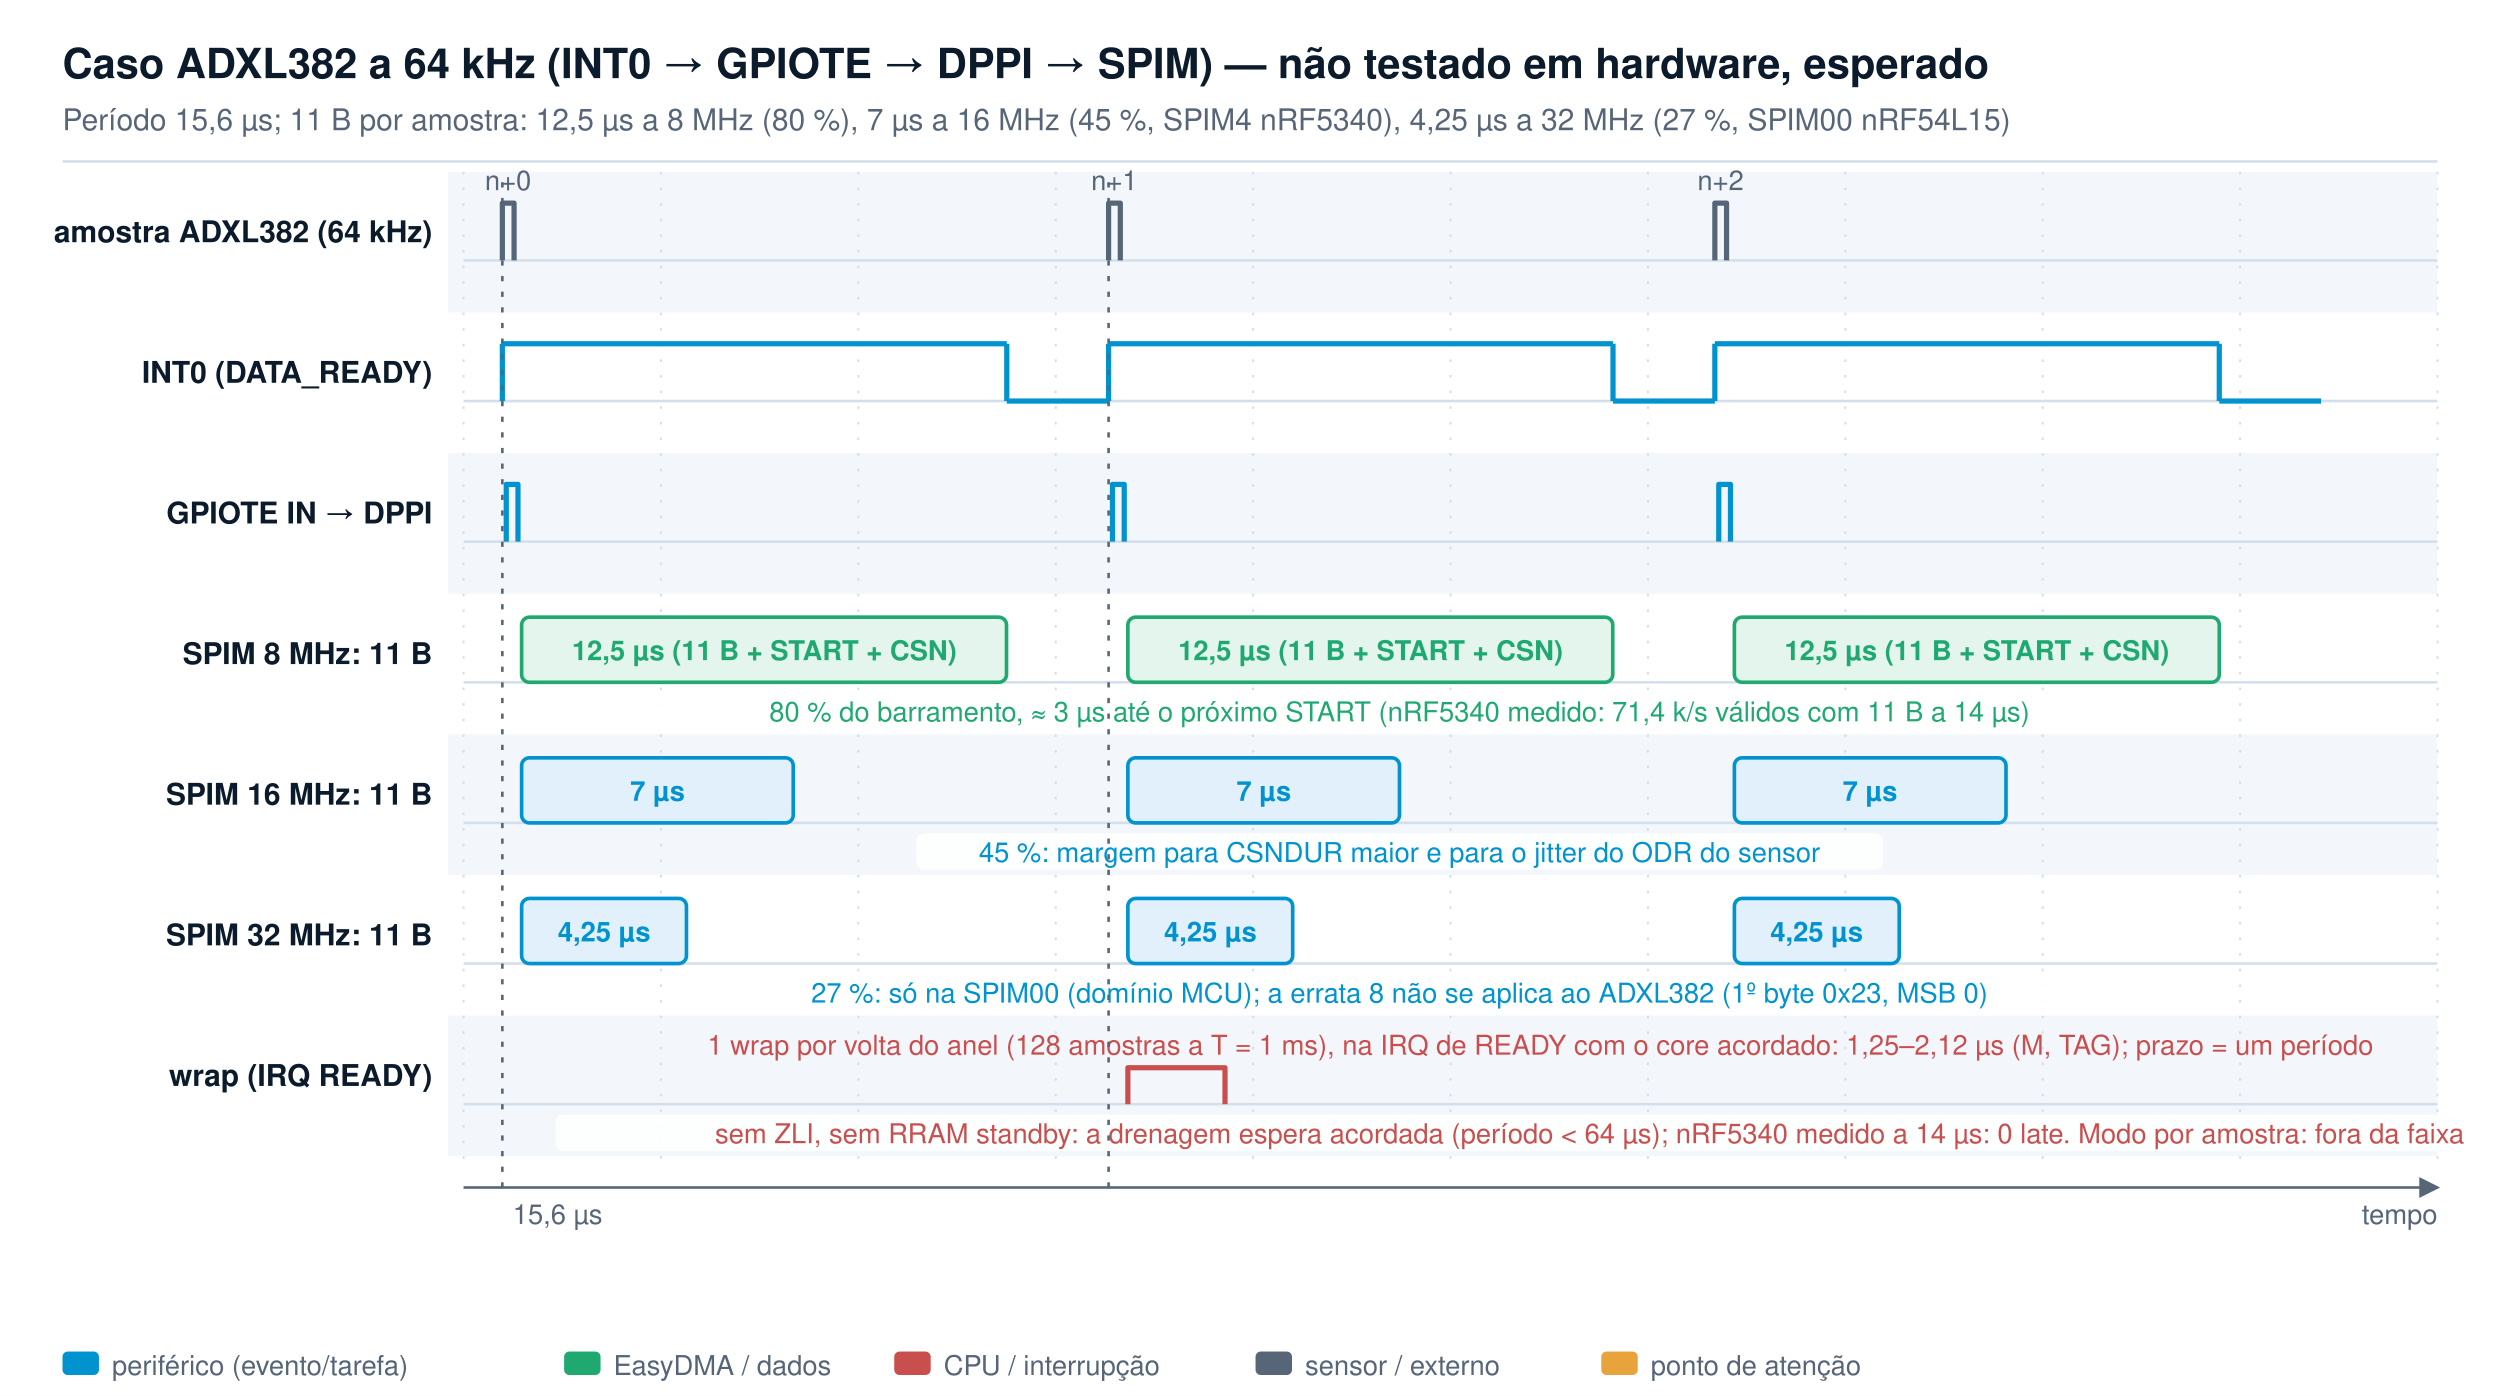
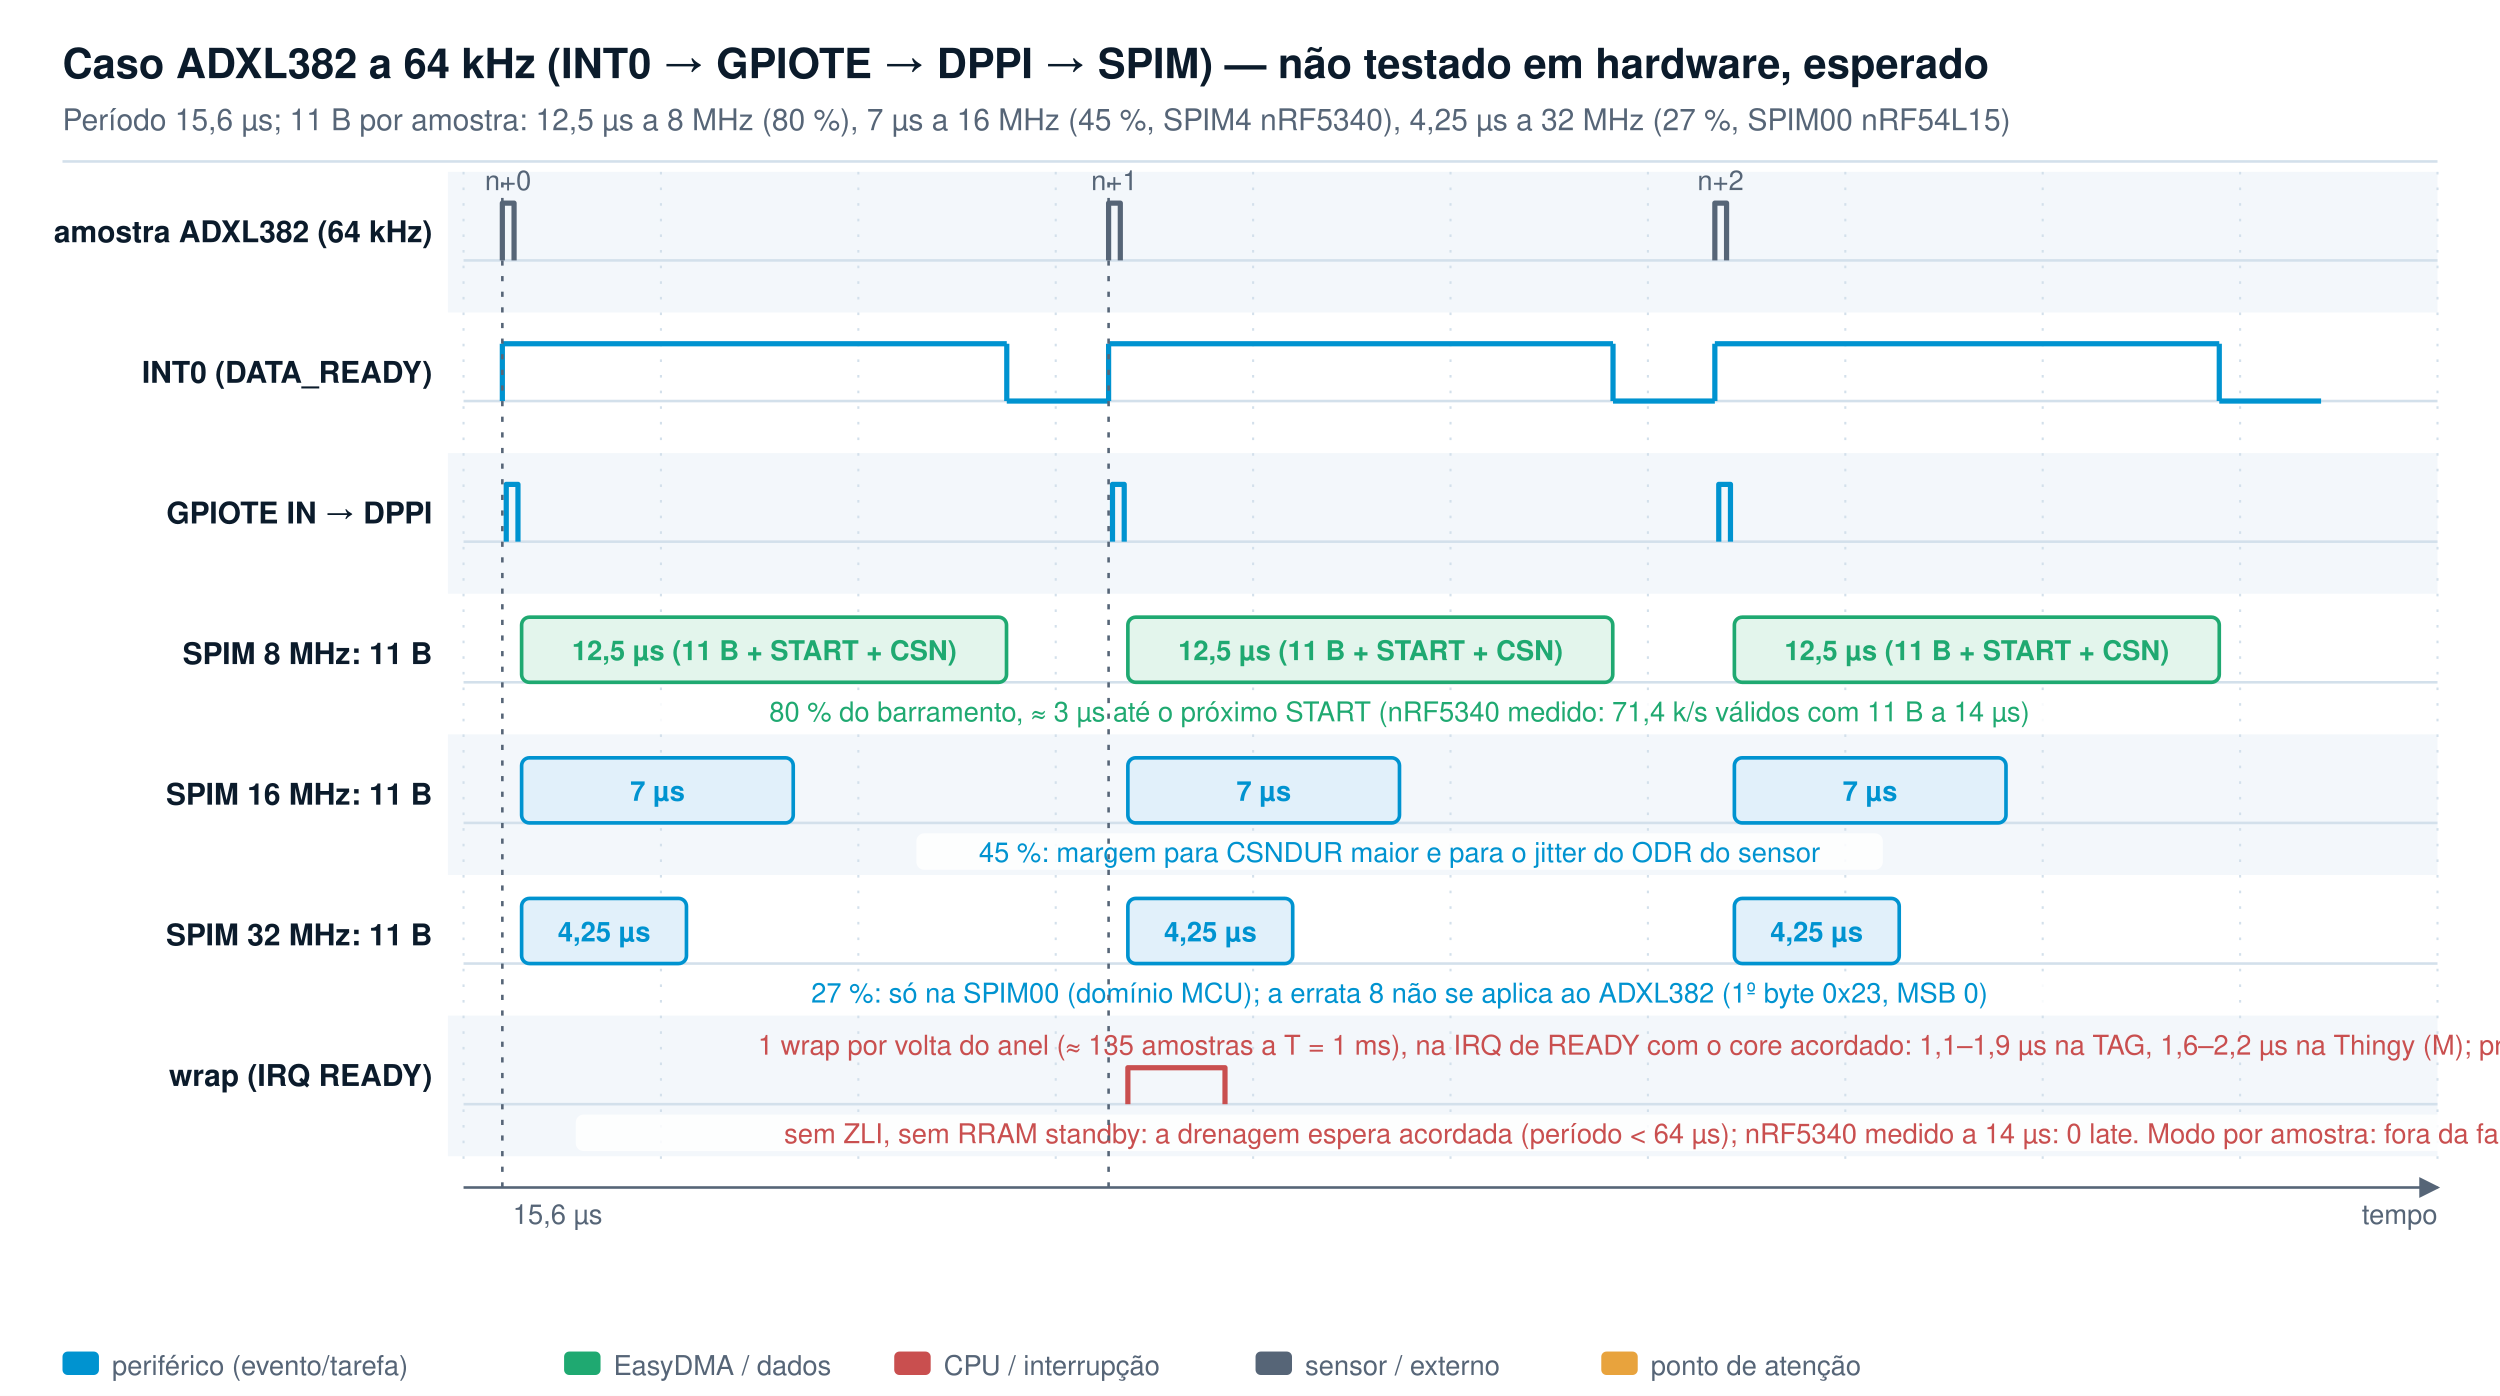
<svg xmlns="http://www.w3.org/2000/svg" width="960" height="536" viewBox="0 0 960 536">
  <defs>
    <marker id="arr" markerWidth="9" markerHeight="9" refX="7" refY="4.5" orient="auto" markerUnits="userSpaceOnUse">
      <path d="M0,0.5 L8,4.5 L0,8.5 z" fill="#566577" />
    </marker>
    <marker id="arr-blue" markerWidth="9" markerHeight="9" refX="7" refY="4.5" orient="auto" markerUnits="userSpaceOnUse">
      <path d="M0,0.5 L8,4.5 L0,8.5 z" fill="#0093D0" />
    </marker>
    <marker id="arr-green" markerWidth="9" markerHeight="9" refX="7" refY="4.5" orient="auto" markerUnits="userSpaceOnUse">
      <path d="M0,0.5 L8,4.5 L0,8.5 z" fill="#1FA971" />
    </marker>
    <marker id="arr-red" markerWidth="9" markerHeight="9" refX="7" refY="4.5" orient="auto" markerUnits="userSpaceOnUse">
      <path d="M0,0.5 L8,4.5 L0,8.5 z" fill="#C94F4F" />
    </marker>
    <filter id="shadow" x="-5%" y="-5%" width="110%" height="120%">
      <feDropShadow dx="0" dy="1.5" stdDeviation="1.5" flood-color="#00224E" flood-opacity="0.12" />
    </filter>
    <pattern id="hatch" width="6" height="6" patternUnits="userSpaceOnUse" patternTransform="rotate(45)">
      <line x1="0" y1="0" x2="0" y2="6" stroke="#D3E0EB" stroke-width="2" />
    </pattern>
  </defs>
  <rect width="100%" height="100%" fill="white" />
  <text x="24" y="30" fill="#0B1B2B" font-family="Segoe UI, Helvetica Neue, Helvetica, Arial, sans-serif" font-size="16" font-weight="600">Caso ADXL382 a 64 kHz (INT0 → GPIOTE → DPPI → SPIM) — não testado em hardware, esperado</text>
  <text x="24" y="50" fill="#566577" font-family="Segoe UI, Helvetica Neue, Helvetica, Arial, sans-serif" font-size="11.5">Período 15,6 µs; 11 B por amostra: 12,5 µs a 8 MHz (80 %), 7 µs a 16 MHz (45 %, SPIM4 nRF5340), 4,25 µs a 32 MHz (27 %, SPIM00 nRF54L15)</text>
  <line x1="24" y1="62" x2="936" y2="62" stroke="#D3E0EB" stroke-width="1" />
  <rect x="172" y="66" width="764" height="54" fill="#F3F7FB" />
  <line x1="178" y1="100" x2="936" y2="100" stroke="#D3E0EB" stroke-width="1" />
  <text x="166" y="93" text-anchor="end" fill="#0B1B2B" font-family="Segoe UI, Helvetica Neue, Helvetica, Arial, sans-serif" font-size="11.5" font-weight="600">amostra ADXL382 (64 kHz)</text>
  <line x1="178" y1="154" x2="936" y2="154" stroke="#D3E0EB" stroke-width="1" />
  <text x="166" y="147" text-anchor="end" fill="#0B1B2B" font-family="Segoe UI, Helvetica Neue, Helvetica, Arial, sans-serif" font-size="11.5" font-weight="600">INT0 (DATA_READY)</text>
  <rect x="172" y="174" width="764" height="54" fill="#F3F7FB" />
  <line x1="178" y1="208" x2="936" y2="208" stroke="#D3E0EB" stroke-width="1" />
  <text x="166" y="201" text-anchor="end" fill="#0B1B2B" font-family="Segoe UI, Helvetica Neue, Helvetica, Arial, sans-serif" font-size="11.5" font-weight="600">GPIOTE IN → DPPI</text>
  <line x1="178" y1="262" x2="936" y2="262" stroke="#D3E0EB" stroke-width="1" />
  <text x="166" y="255" text-anchor="end" fill="#0B1B2B" font-family="Segoe UI, Helvetica Neue, Helvetica, Arial, sans-serif" font-size="11.5" font-weight="600">SPIM 8 MHz: 11 B</text>
  <rect x="172" y="282" width="764" height="54" fill="#F3F7FB" />
  <line x1="178" y1="316" x2="936" y2="316" stroke="#D3E0EB" stroke-width="1" />
  <text x="166" y="309" text-anchor="end" fill="#0B1B2B" font-family="Segoe UI, Helvetica Neue, Helvetica, Arial, sans-serif" font-size="11.5" font-weight="600">SPIM 16 MHz: 11 B</text>
  <line x1="178" y1="370" x2="936" y2="370" stroke="#D3E0EB" stroke-width="1" />
  <text x="166" y="363" text-anchor="end" fill="#0B1B2B" font-family="Segoe UI, Helvetica Neue, Helvetica, Arial, sans-serif" font-size="11.5" font-weight="600">SPIM 32 MHz: 11 B</text>
  <rect x="172" y="390" width="764" height="54" fill="#F3F7FB" />
  <line x1="178" y1="424" x2="936" y2="424" stroke="#D3E0EB" stroke-width="1" />
  <text x="166" y="417" text-anchor="end" fill="#0B1B2B" font-family="Segoe UI, Helvetica Neue, Helvetica, Arial, sans-serif" font-size="11.5" font-weight="600">wrap (IRQ READY)</text>
  <line x1="178.0" y1="66" x2="178.0" y2="448" stroke="#D3E0EB" stroke-width="0.8" stroke-dasharray="1 5" />
  <line x1="253.8" y1="66" x2="253.8" y2="448" stroke="#D3E0EB" stroke-width="0.8" stroke-dasharray="1 5" />
  <line x1="329.6" y1="66" x2="329.6" y2="448" stroke="#D3E0EB" stroke-width="0.8" stroke-dasharray="1 5" />
  <line x1="405.4" y1="66" x2="405.4" y2="448" stroke="#D3E0EB" stroke-width="0.8" stroke-dasharray="1 5" />
  <line x1="481.2" y1="66" x2="481.2" y2="448" stroke="#D3E0EB" stroke-width="0.8" stroke-dasharray="1 5" />
  <line x1="557.0" y1="66" x2="557.0" y2="448" stroke="#D3E0EB" stroke-width="0.8" stroke-dasharray="1 5" />
  <line x1="632.8" y1="66" x2="632.8" y2="448" stroke="#D3E0EB" stroke-width="0.8" stroke-dasharray="1 5" />
  <line x1="708.6" y1="66" x2="708.6" y2="448" stroke="#D3E0EB" stroke-width="0.8" stroke-dasharray="1 5" />
  <line x1="784.4" y1="66" x2="784.4" y2="448" stroke="#D3E0EB" stroke-width="0.8" stroke-dasharray="1 5" />
  <line x1="860.2" y1="66" x2="860.2" y2="448" stroke="#D3E0EB" stroke-width="0.8" stroke-dasharray="1 5" />
  <line x1="936.0" y1="66" x2="936.0" y2="448" stroke="#D3E0EB" stroke-width="0.8" stroke-dasharray="1 5" />
  <path d="M192.9,100.0 V78.0 H197.4 V100.0" fill="none" stroke="#566577" stroke-width="2" stroke-linejoin="round" />
  <text x="195.1" y="73.0" fill="#566577" text-anchor="middle" font-family="Segoe UI, Helvetica Neue, Helvetica, Arial, sans-serif" font-size="10.5">n+0</text>
  <line x1="192.9" y1="154.0" x2="192.9" y2="132.0" stroke="#0093D0" stroke-width="2" />
  <line x1="192.9" y1="132.0" x2="386.6" y2="132.0" stroke="#0093D0" stroke-width="2" />
  <line x1="386.6" y1="154.0" x2="386.6" y2="132.0" stroke="#0093D0" stroke-width="2" />
  <line x1="386.6" y1="154.0" x2="425.7" y2="154.0" stroke="#0093D0" stroke-width="2" />
  <path d="M194.4,208.0 V186.0 H198.9 V208.0" fill="none" stroke="#0093D0" stroke-width="2" stroke-linejoin="round" />
  <rect x="200.3" y="237.0" width="186.2" height="25" rx="3" fill="#E3F5EC" stroke="#1FA971" stroke-width="1.4" />
  <text x="293.5" y="253.5" fill="#1FA971" text-anchor="middle" font-family="Segoe UI, Helvetica Neue, Helvetica, Arial, sans-serif" font-size="10.5" font-weight="600">12,5 µs (11 B + START + CSN)</text>
  <rect x="200.3" y="291.0" width="104.3" height="25" rx="3" fill="#E1F0FA" stroke="#0093D0" stroke-width="1.4" />
  <text x="252.5" y="307.5" fill="#0093D0" text-anchor="middle" font-family="Segoe UI, Helvetica Neue, Helvetica, Arial, sans-serif" font-size="10.5" font-weight="600">7 µs</text>
  <rect x="200.3" y="345.0" width="63.3" height="25" rx="3" fill="#E1F0FA" stroke="#0093D0" stroke-width="1.4" />
  <text x="232.0" y="361.5" fill="#0093D0" text-anchor="middle" font-family="Segoe UI, Helvetica Neue, Helvetica, Arial, sans-serif" font-size="10.5" font-weight="600">4,25 µs</text>
  <path d="M425.7,100.0 V78.0 H430.2 V100.0" fill="none" stroke="#566577" stroke-width="2" stroke-linejoin="round" />
  <text x="427.9" y="73.0" fill="#566577" text-anchor="middle" font-family="Segoe UI, Helvetica Neue, Helvetica, Arial, sans-serif" font-size="10.5">n+1</text>
  <line x1="425.7" y1="154.0" x2="425.7" y2="132.0" stroke="#0093D0" stroke-width="2" />
  <line x1="425.7" y1="132.0" x2="619.4" y2="132.0" stroke="#0093D0" stroke-width="2" />
  <line x1="619.4" y1="154.0" x2="619.4" y2="132.0" stroke="#0093D0" stroke-width="2" />
  <line x1="619.4" y1="154.0" x2="658.5" y2="154.0" stroke="#0093D0" stroke-width="2" />
  <path d="M427.2,208.0 V186.0 H431.7 V208.0" fill="none" stroke="#0093D0" stroke-width="2" stroke-linejoin="round" />
  <rect x="433.1" y="237.0" width="186.2" height="25" rx="3" fill="#E3F5EC" stroke="#1FA971" stroke-width="1.4" />
  <text x="526.3" y="253.5" fill="#1FA971" text-anchor="middle" font-family="Segoe UI, Helvetica Neue, Helvetica, Arial, sans-serif" font-size="10.5" font-weight="600">12,5 µs (11 B + START + CSN)</text>
  <rect x="433.1" y="291.0" width="104.3" height="25" rx="3" fill="#E1F0FA" stroke="#0093D0" stroke-width="1.4" />
  <text x="485.3" y="307.5" fill="#0093D0" text-anchor="middle" font-family="Segoe UI, Helvetica Neue, Helvetica, Arial, sans-serif" font-size="10.5" font-weight="600">7 µs</text>
  <rect x="433.1" y="345.0" width="63.3" height="25" rx="3" fill="#E1F0FA" stroke="#0093D0" stroke-width="1.4" />
  <text x="464.8" y="361.5" fill="#0093D0" text-anchor="middle" font-family="Segoe UI, Helvetica Neue, Helvetica, Arial, sans-serif" font-size="10.5" font-weight="600">4,25 µs</text>
  <path d="M658.5,100.0 V78.0 H663.0 V100.0" fill="none" stroke="#566577" stroke-width="2" stroke-linejoin="round" />
  <text x="660.7" y="73.0" fill="#566577" text-anchor="middle" font-family="Segoe UI, Helvetica Neue, Helvetica, Arial, sans-serif" font-size="10.5">n+2</text>
  <line x1="658.5" y1="154.0" x2="658.5" y2="132.0" stroke="#0093D0" stroke-width="2" />
  <line x1="658.5" y1="132.0" x2="852.2" y2="132.0" stroke="#0093D0" stroke-width="2" />
  <line x1="852.2" y1="154.0" x2="852.2" y2="132.0" stroke="#0093D0" stroke-width="2" />
  <line x1="852.2" y1="154.0" x2="891.3" y2="154.0" stroke="#0093D0" stroke-width="2" />
  <path d="M660.0,208.0 V186.0 H664.5 V208.0" fill="none" stroke="#0093D0" stroke-width="2" stroke-linejoin="round" />
  <rect x="666.0" y="237.0" width="186.2" height="25" rx="3" fill="#E3F5EC" stroke="#1FA971" stroke-width="1.4" />
  <text x="759.1" y="253.5" fill="#1FA971" text-anchor="middle" font-family="Segoe UI, Helvetica Neue, Helvetica, Arial, sans-serif" font-size="10.5" font-weight="600">12,5 µs (11 B + START + CSN)</text>
  <rect x="666.0" y="291.0" width="104.3" height="25" rx="3" fill="#E1F0FA" stroke="#0093D0" stroke-width="1.4" />
  <text x="718.1" y="307.5" fill="#0093D0" text-anchor="middle" font-family="Segoe UI, Helvetica Neue, Helvetica, Arial, sans-serif" font-size="10.5" font-weight="600">7 µs</text>
  <rect x="666.0" y="345.0" width="63.3" height="25" rx="3" fill="#E1F0FA" stroke="#0093D0" stroke-width="1.4" />
  <text x="697.6" y="361.5" fill="#0093D0" text-anchor="middle" font-family="Segoe UI, Helvetica Neue, Helvetica, Arial, sans-serif" font-size="10.5" font-weight="600">4,25 µs</text>
  <rect x="250.4" y="266" width="574.0" height="14" rx="3" fill="white" opacity="0.85" />
  <text x="537.4" y="277.0" fill="#1FA971" text-anchor="middle" font-family="Segoe UI, Helvetica Neue, Helvetica, Arial, sans-serif" font-size="10.5">80 % do barramento, ≈ 3 µs até o próximo START (nRF5340 medido: 71,4 k/s válidos com 11 B a 14 µs)</text>
  <rect x="351.9" y="320" width="371.1" height="14" rx="3" fill="white" opacity="0.85" />
  <text x="537.4" y="331.0" fill="#0093D0" text-anchor="middle" font-family="Segoe UI, Helvetica Neue, Helvetica, Arial, sans-serif" font-size="10.5">45 %: margem para CSNDUR maior e para o jitter do ODR do sensor</text>
  <rect x="270.7" y="374" width="533.4" height="14" rx="3" fill="white" opacity="0.85" />
  <text x="537.4" y="385.0" fill="#0093D0" text-anchor="middle" font-family="Segoe UI, Helvetica Neue, Helvetica, Arial, sans-serif" font-size="10.5">27 %: só na SPIM00 (domínio MCU); a errata 8 não se aplica ao ADXL382 (1º byte 0x23, MSB 0)</text>
  <path d="M433.1,424.0 V410.0 H470.4 V424.0" fill="none" stroke="#C94F4F" stroke-width="2" stroke-linejoin="round" />
-   <text x="591.5" y="405.0" fill="#C94F4F" text-anchor="middle" font-family="Segoe UI, Helvetica Neue, Helvetica, Arial, sans-serif" font-size="10.5">1 wrap por volta do anel (128 amostras a T = 1 ms), na IRQ de READY com o core acordado: 1,25–2,12 µs (M, TAG); prazo = um período</text>
-   <rect x="213.3" y="428" width="794.3" height="14" rx="3" fill="white" opacity="0.85" />
-   <text x="610.4" y="439.0" fill="#C94F4F" text-anchor="middle" font-family="Segoe UI, Helvetica Neue, Helvetica, Arial, sans-serif" font-size="10.5">sem ZLI, sem RRAM standby: a drenagem espera acordada (período &lt; 64 µs); nRF5340 medido a 14 µs: 0 late. Modo por amostra: fora da faixa</text>
+   <text x="667.1" y="405.0" fill="#C94F4F" text-anchor="middle" font-family="Segoe UI, Helvetica Neue, Helvetica, Arial, sans-serif" font-size="10.5">1 wrap por volta do anel (≈ 135 amostras a T = 1 ms), na IRQ de READY com o core acordado: 1,1–1,9 µs na TAG, 1,6–2,2 µs na Thingy (M); prazo = um período</text>
+   <rect x="221.1" y="428" width="973.9" height="14" rx="3" fill="white" opacity="0.85" />
+   <text x="708.0" y="439.0" fill="#C94F4F" text-anchor="middle" font-family="Segoe UI, Helvetica Neue, Helvetica, Arial, sans-serif" font-size="10.5">sem ZLI, sem RRAM standby: a drenagem espera acordada (período &lt; 64 µs); nRF5340 medido a 14 µs: 0 late. Modo por amostra: fora da faixa (15,6 &lt; 12,5 + 16,5 ou 23 + 2)</text>
  <line x1="192.9" y1="70" x2="192.9" y2="456" stroke="#566577" stroke-width="1" stroke-dasharray="2 4" />
  <text x="196.9" y="470.0" fill="#566577" text-anchor="start" font-family="Segoe UI, Helvetica Neue, Helvetica, Arial, sans-serif" font-size="10.5">15,6 µs</text>
  <line x1="425.7" y1="70" x2="425.7" y2="456" stroke="#566577" stroke-width="1" stroke-dasharray="2 4" />
  <line x1="178" y1="456" x2="936" y2="456" stroke="#566577" stroke-width="1" marker-end="url(#arr)" />
  <text x="936" y="470" text-anchor="end" fill="#566577" font-family="Segoe UI, Helvetica Neue, Helvetica, Arial, sans-serif" font-size="10.5">tempo</text>
  <rect x="24" y="519" width="14" height="9" rx="2" fill="#0093D0" />
  <text x="43" y="528" fill="#566577" font-family="Segoe UI, Helvetica Neue, Helvetica, Arial, sans-serif" font-size="10.5">periférico (evento/tarefa)</text>
  <rect x="216.61" y="519" width="14" height="9" rx="2" fill="#1FA971" />
  <text x="235.61" y="528" fill="#566577" font-family="Segoe UI, Helvetica Neue, Helvetica, Arial, sans-serif" font-size="10.5">EasyDMA / dados</text>
  <rect x="343.385" y="519" width="14" height="9" rx="2" fill="#C94F4F" />
  <text x="362.385" y="528" fill="#566577" font-family="Segoe UI, Helvetica Neue, Helvetica, Arial, sans-serif" font-size="10.5">CPU / interrupção</text>
  <rect x="482.13" y="519" width="14" height="9" rx="2" fill="#566577" />
  <text x="501.13" y="528" fill="#566577" font-family="Segoe UI, Helvetica Neue, Helvetica, Arial, sans-serif" font-size="10.5">sensor / externo</text>
  <rect x="614.89" y="519" width="14" height="9" rx="2" fill="#E8A33D" />
  <text x="633.89" y="528" fill="#566577" font-family="Segoe UI, Helvetica Neue, Helvetica, Arial, sans-serif" font-size="10.5">ponto de atenção</text>
</svg>
